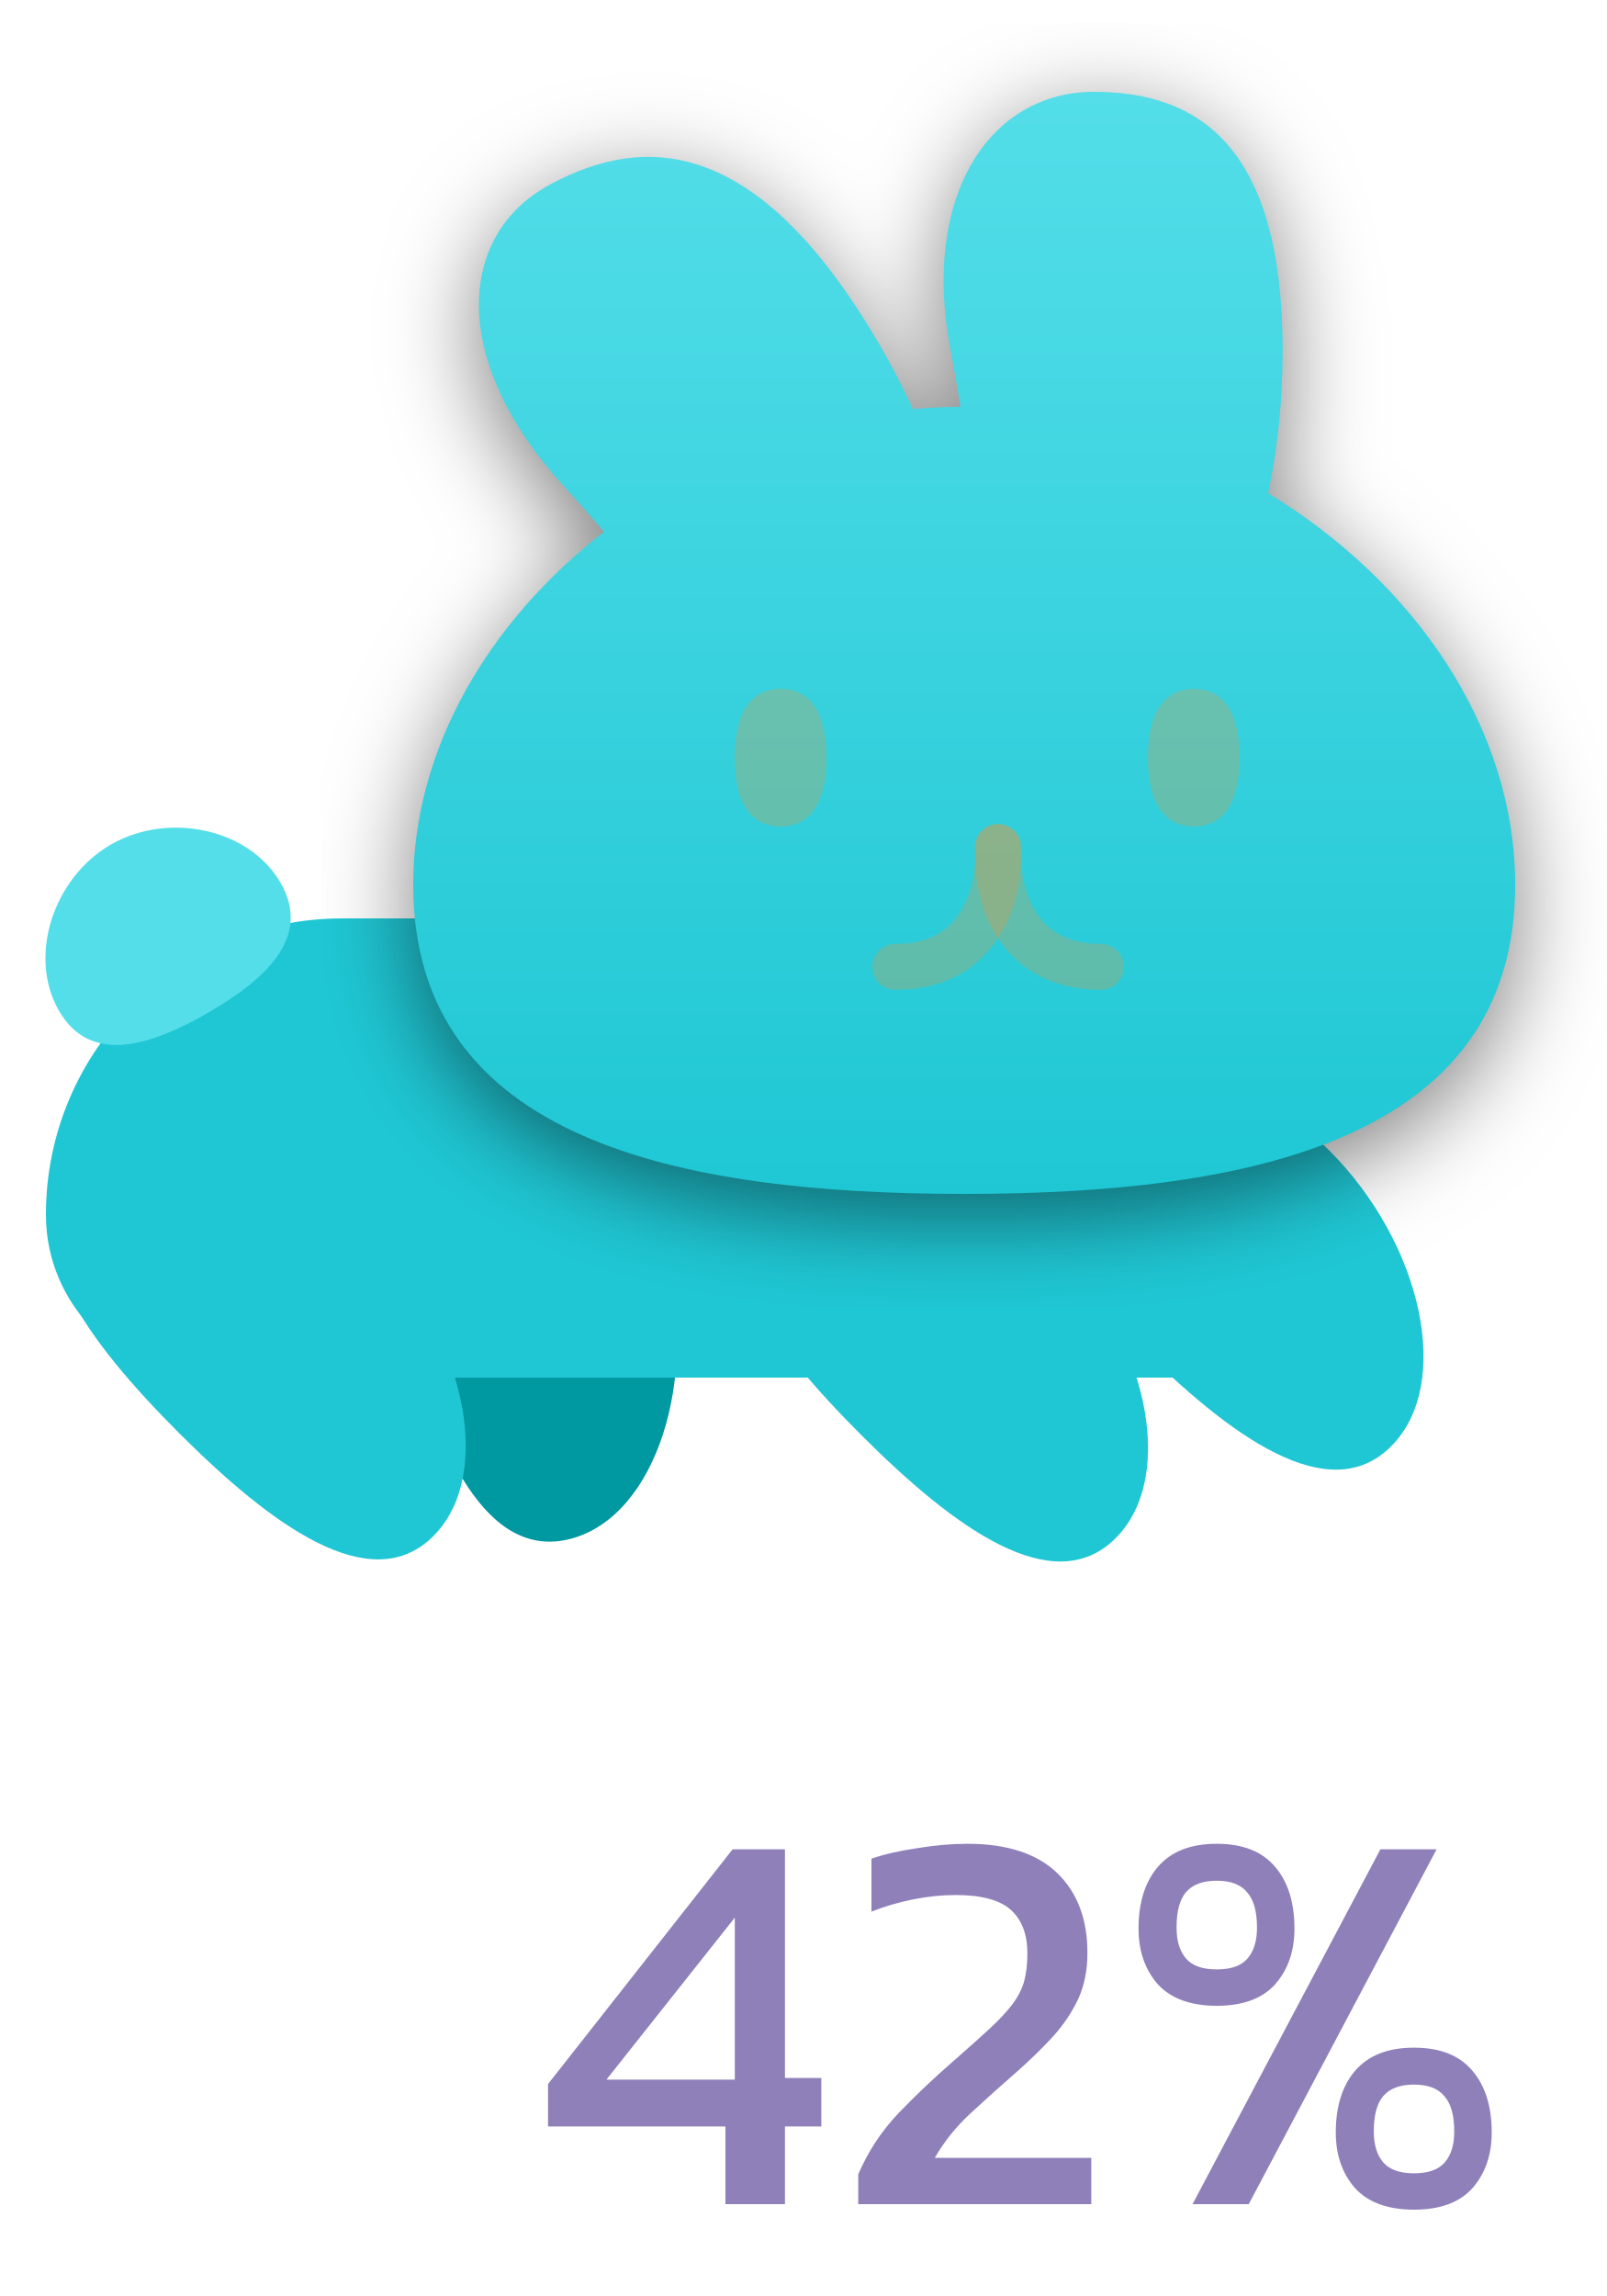
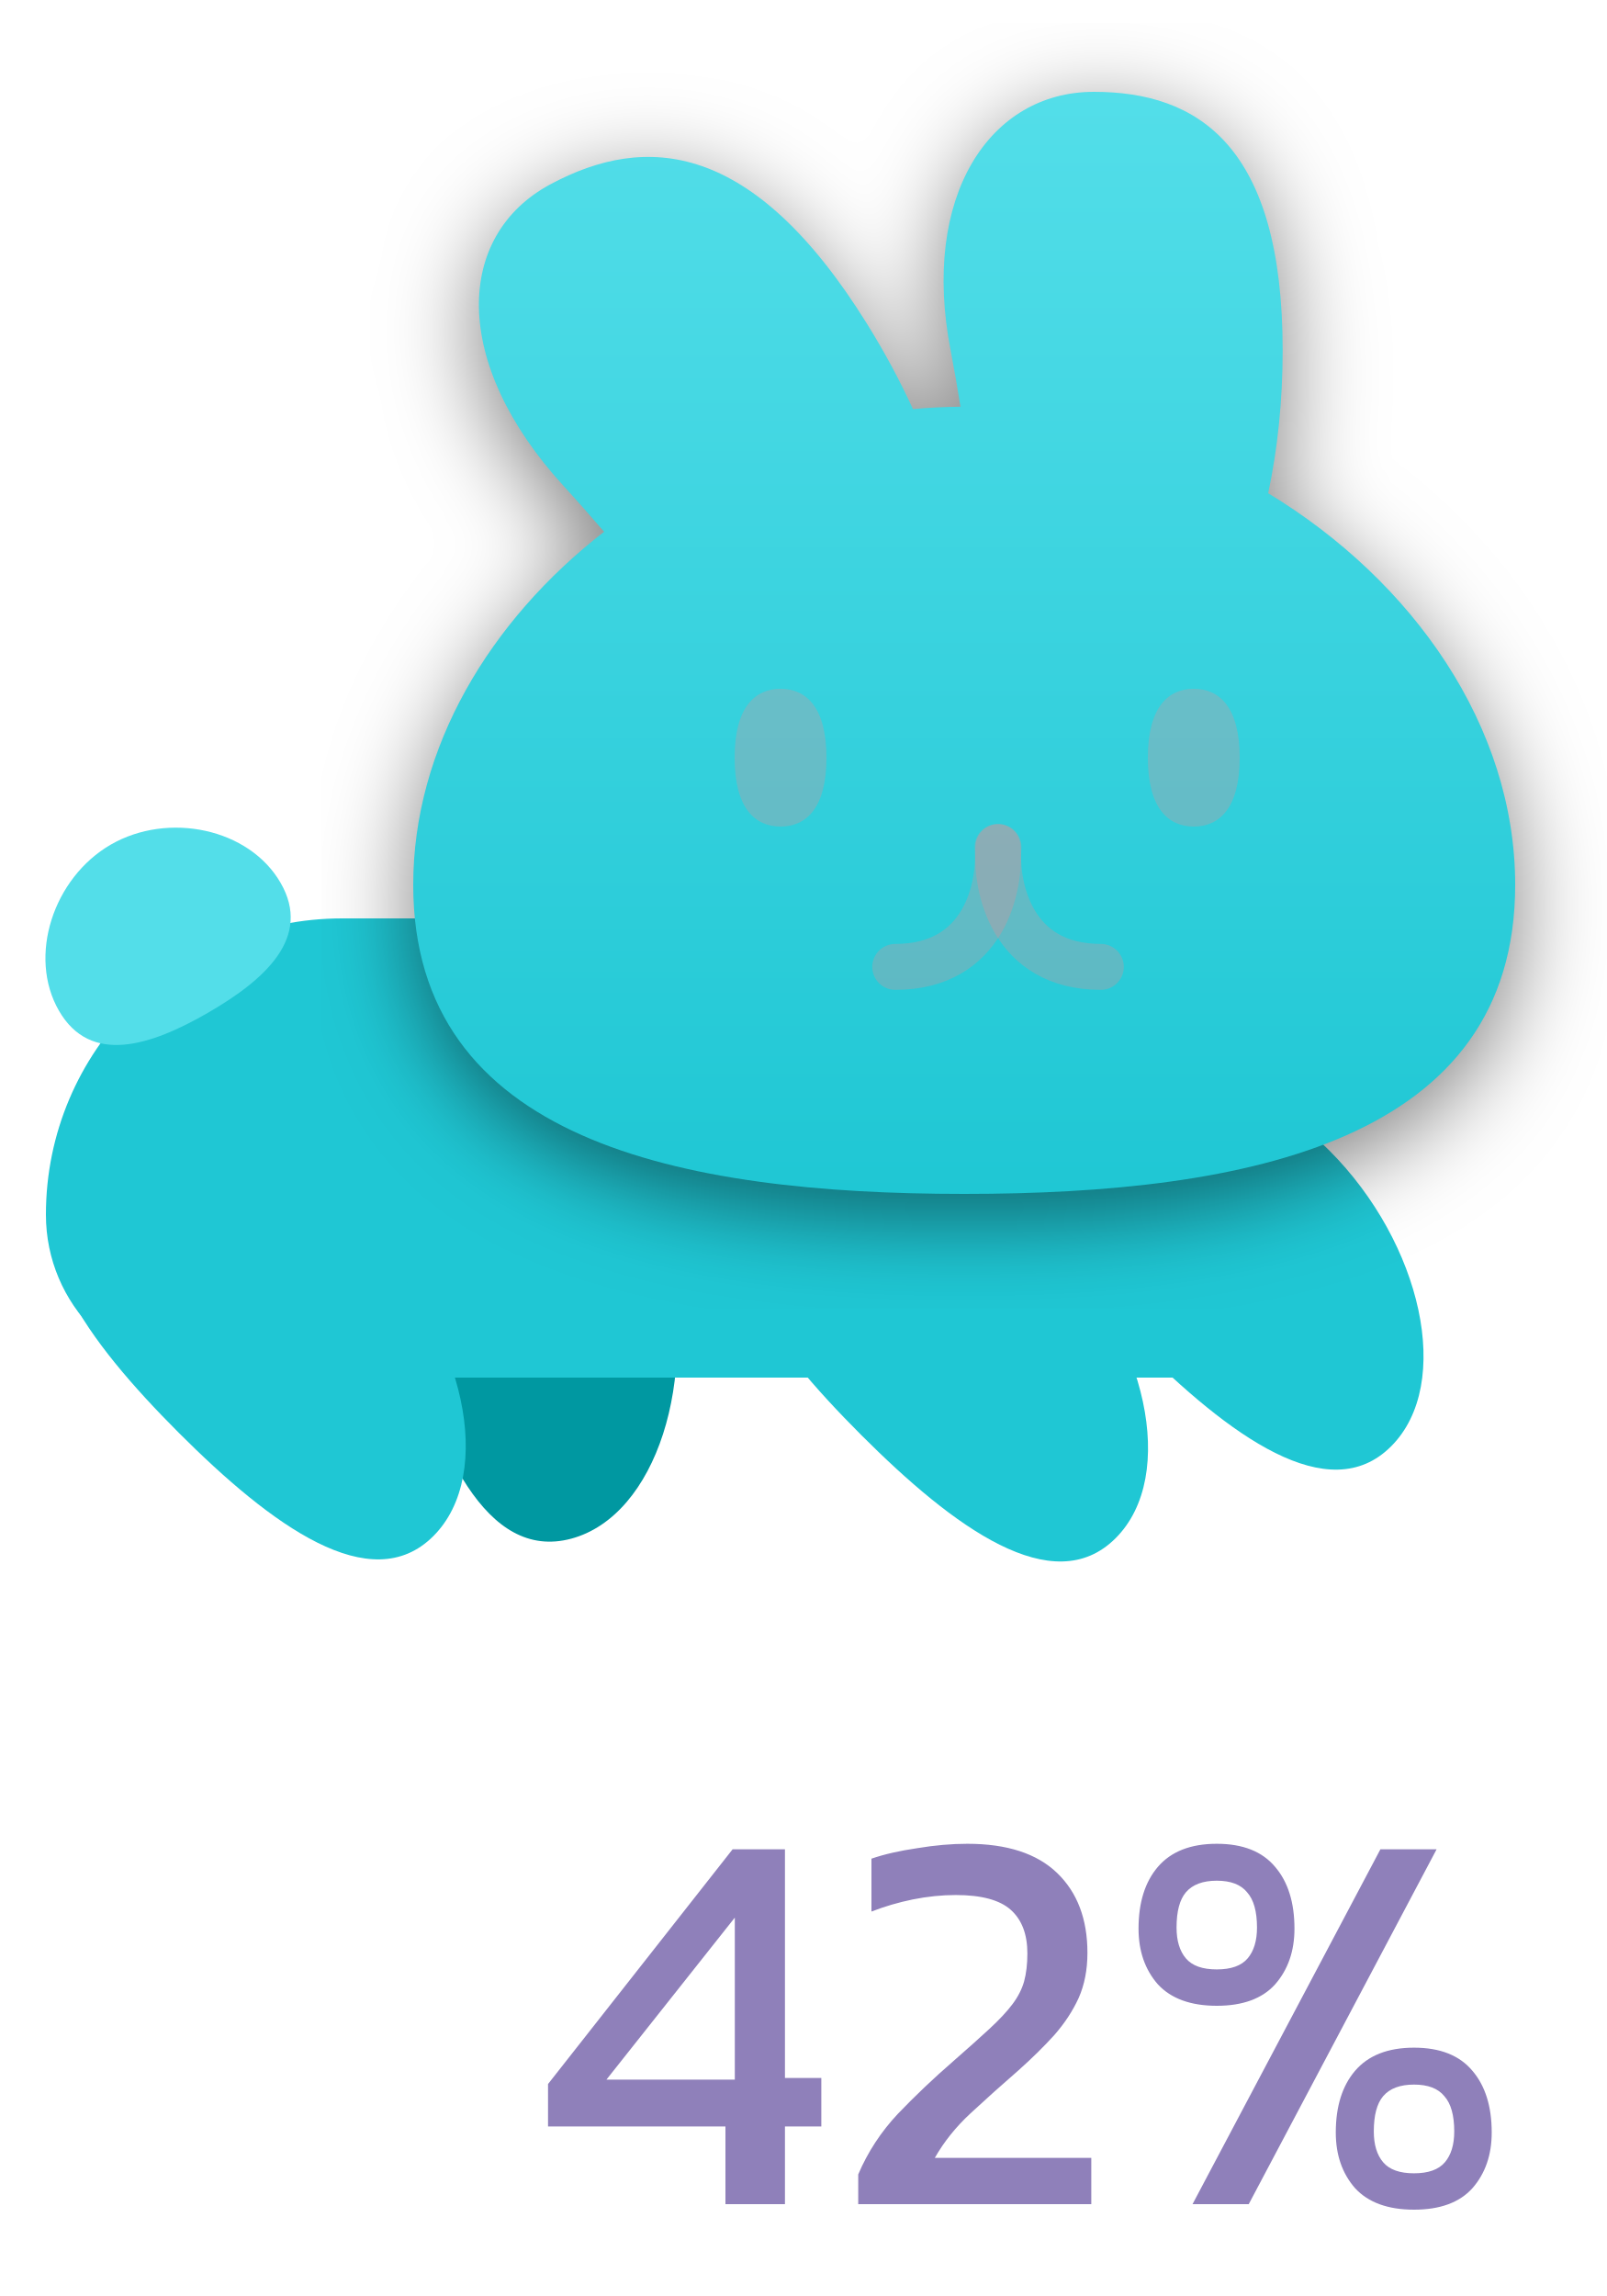
<svg xmlns="http://www.w3.org/2000/svg" width="35" height="50" viewBox="0 0 35 50" fill="none">
  <path d="M9.588 22.865C7.729 23.363 8.025 26.033 8.764 28.79C9.502 31.546 10.581 34.006 12.44 33.508C14.299 33.01 15.233 30.01 14.495 27.254C13.756 24.498 11.447 22.367 9.588 22.865Z" fill="#0098A1" />
  <path d="M1 26.452C1 22.889 3.888 20 7.452 20H13V30H4.548C2.589 30 1 28.411 1 26.452Z" fill="#1FC7D4" />
  <path d="M6.111 19.225C6.797 20.412 5.778 21.334 4.528 22.056C3.278 22.778 1.97 23.199 1.284 22.011C0.599 20.824 1.163 19.115 2.413 18.393C3.663 17.672 5.425 18.037 6.111 19.225Z" fill="#53DEE9" />
  <path d="M1.647 25.66C0.286 27.021 1.878 29.185 3.895 31.203C5.913 33.221 8.077 34.812 9.438 33.452C10.799 32.091 10.108 29.025 8.091 27.008C6.073 24.99 3.007 24.299 1.647 25.66Z" fill="#1FC7D4" />
  <rect width="1" height="10" transform="matrix(-1 0 0 1 14 20)" fill="#1FC7D4" />
  <rect x="9" y="20" width="17" height="10" fill="#1FC7D4" />
  <path d="M16.507 25.706C15.146 27.067 16.738 29.231 18.756 31.249C20.773 33.267 22.938 34.858 24.298 33.497C25.659 32.137 24.968 29.071 22.951 27.053C20.933 25.036 17.868 24.345 16.507 25.706Z" fill="#1FC7D4" />
  <path d="M22.507 23.706C21.146 25.067 22.738 27.231 24.756 29.249C26.773 31.267 28.938 32.858 30.298 31.497C31.659 30.137 30.968 27.071 28.951 25.053C26.933 23.036 23.868 22.345 22.507 23.706Z" fill="#1FC7D4" />
  <g filter="url(#filter0_d)">
    <path fill-rule="evenodd" clip-rule="evenodd" d="M20.705 7.634C20.781 8.027 20.852 8.438 20.919 8.857C20.573 8.86 20.227 8.877 19.884 8.909C19.603 8.295 19.269 7.672 18.884 7.053C16.396 3.051 14.062 2.901 11.989 4.013C9.915 5.124 9.811 7.896 12.283 10.592C12.57 10.905 12.863 11.238 13.157 11.58C10.66 13.516 9 16.291 9 19.27C9 24.829 14.785 26 21 26C27.215 26 33 24.829 33 19.27C33 15.828 30.784 12.658 27.621 10.741C27.824 9.785 27.936 8.735 27.936 7.634C27.936 3.172 26.095 2 23.824 2C21.553 2 20.051 4.271 20.705 7.634Z" fill="url(#paint0_linear_bunny_full)" />
  </g>
-   <path d="M21.728 18.445C21.796 19.315 21.445 21.056 19.498 21.056" stroke="rgba(255, 145, 38, 0.25)" stroke-linecap="round" />
-   <path d="M21.746 18.445C21.678 19.315 22.03 21.056 23.976 21.056" stroke="rgba(255, 145, 38, 0.25)" stroke-linecap="round" />
-   <path d="M18 16.5C18 17.605 17.552 18 17 18C16.448 18 16 17.605 16 16.5C16 15.395 16.448 15 17 15C17.552 15 18 15.395 18 16.5Z" fill="rgba(255, 145, 38, 0.25)" />
-   <path d="M27 16.5C27 17.605 26.552 18 26 18C25.448 18 25 17.605 25 16.5C25 15.395 25.448 15 26 15C26.552 15 27 15.395 27 16.5Z" fill="rgba(255, 145, 38, 0.25)" />
+   <path d="M21.728 18.445C21.796 19.315 21.445 21.056 19.498 21.056" stroke="rgba(282, 134, 138, 0.25)" stroke-linecap="round" />
+   <path d="M21.746 18.445C21.678 19.315 22.03 21.056 23.976 21.056" stroke="rgba(282, 134, 138, 0.25)" stroke-linecap="round" />
+   <path d="M18 16.5C18 17.605 17.552 18 17 18C16.448 18 16 17.605 16 16.5C16 15.395 16.448 15 17 15C17.552 15 18 15.395 18 16.5Z" fill="rgba(282, 134, 138, 0.25)" />
+   <path d="M27 16.5C27 17.605 26.552 18 26 18C25.448 18 25 17.605 25 16.5C25 15.395 25.448 15 26 15C26.552 15 27 15.395 27 16.5Z" fill="rgba(282, 134, 138, 0.25)" />
  <path d="M15.8 48V46.308H11.936V45.384L15.956 40.272H17.096V45.252H17.888V46.308H17.096V48H15.8ZM13.208 45.288H16.004V41.76L13.208 45.288ZM18.692 48V47.352C18.9 46.864 19.188 46.424 19.556 46.032C19.932 45.64 20.332 45.26 20.756 44.892C21.076 44.612 21.34 44.376 21.548 44.184C21.764 43.984 21.932 43.804 22.052 43.644C22.172 43.484 22.256 43.32 22.304 43.152C22.352 42.976 22.376 42.772 22.376 42.54C22.376 42.124 22.256 41.808 22.016 41.592C21.776 41.376 21.376 41.268 20.816 41.268C20.512 41.268 20.2 41.3 19.88 41.364C19.568 41.428 19.268 41.516 18.98 41.628V40.476C19.26 40.38 19.592 40.304 19.976 40.248C20.36 40.184 20.724 40.152 21.068 40.152C21.932 40.152 22.584 40.364 23.024 40.788C23.464 41.212 23.684 41.792 23.684 42.528C23.684 42.896 23.62 43.224 23.492 43.512C23.364 43.792 23.188 44.06 22.964 44.316C22.74 44.564 22.48 44.82 22.184 45.084C21.816 45.404 21.468 45.716 21.14 46.02C20.82 46.316 20.56 46.64 20.36 46.992H23.768V48H18.692ZM26.501 43.68C25.933 43.68 25.505 43.524 25.217 43.212C24.937 42.892 24.797 42.488 24.797 42C24.797 41.432 24.937 40.984 25.217 40.656C25.505 40.32 25.933 40.152 26.501 40.152C27.069 40.152 27.493 40.32 27.773 40.656C28.053 40.984 28.193 41.432 28.193 42C28.193 42.488 28.053 42.892 27.773 43.212C27.493 43.524 27.069 43.68 26.501 43.68ZM25.973 48L30.065 40.272H31.289L27.197 48H25.973ZM26.501 42.888C26.813 42.888 27.037 42.808 27.173 42.648C27.309 42.488 27.377 42.264 27.377 41.976C27.377 41.624 27.305 41.368 27.161 41.208C27.025 41.04 26.805 40.956 26.501 40.956C26.197 40.956 25.973 41.04 25.829 41.208C25.693 41.368 25.625 41.624 25.625 41.976C25.625 42.264 25.693 42.488 25.829 42.648C25.965 42.808 26.189 42.888 26.501 42.888ZM30.797 48.12C30.229 48.12 29.801 47.964 29.513 47.652C29.233 47.332 29.093 46.928 29.093 46.44C29.093 45.872 29.233 45.424 29.513 45.096C29.801 44.76 30.229 44.592 30.797 44.592C31.365 44.592 31.789 44.76 32.069 45.096C32.349 45.424 32.489 45.872 32.489 46.44C32.489 46.928 32.349 47.332 32.069 47.652C31.789 47.964 31.365 48.12 30.797 48.12ZM30.797 47.328C31.109 47.328 31.333 47.248 31.469 47.088C31.605 46.928 31.673 46.704 31.673 46.416C31.673 46.064 31.601 45.808 31.457 45.648C31.321 45.48 31.101 45.396 30.797 45.396C30.493 45.396 30.269 45.48 30.125 45.648C29.989 45.808 29.921 46.064 29.921 46.416C29.921 46.704 29.989 46.928 30.125 47.088C30.261 47.248 30.485 47.328 30.797 47.328Z" fill="#8F80BA" />
  <defs>
    <filter id="filter0_d" x="7" y="0.5" width="28" height="28" filterUnits="userSpaceOnUse" color-interpolation-filters="sRGB">
      <feFlood flood-opacity="0" result="BackgroundImageFix" />
      <feColorMatrix in="SourceAlpha" type="matrix" values="0 0 0 0 0 0 0 0 0 0 0 0 0 0 0 0 0 0 127 0" />
      <feOffset dy="0.5" />
      <feGaussianBlur stdDeviation="1" />
      <feColorMatrix type="matrix" values="0 0 0 0 0 0 0 0 0 0 0 0 0 0 0 0 0 0 0.5 0" />
      <feBlend mode="normal" in2="BackgroundImageFix" result="effect1_dropShadow" />
      <feBlend mode="normal" in="SourceGraphic" in2="effect1_dropShadow" result="shape" />
    </filter>
    <linearGradient id="paint0_linear_bunny_full" x1="21" y1="2" x2="21" y2="26" gradientUnits="userSpaceOnUse">
      <stop stop-color="#53DEE9" />
      <stop offset="1" stop-color="#1FC7D4" />
    </linearGradient>
  </defs>
</svg>
